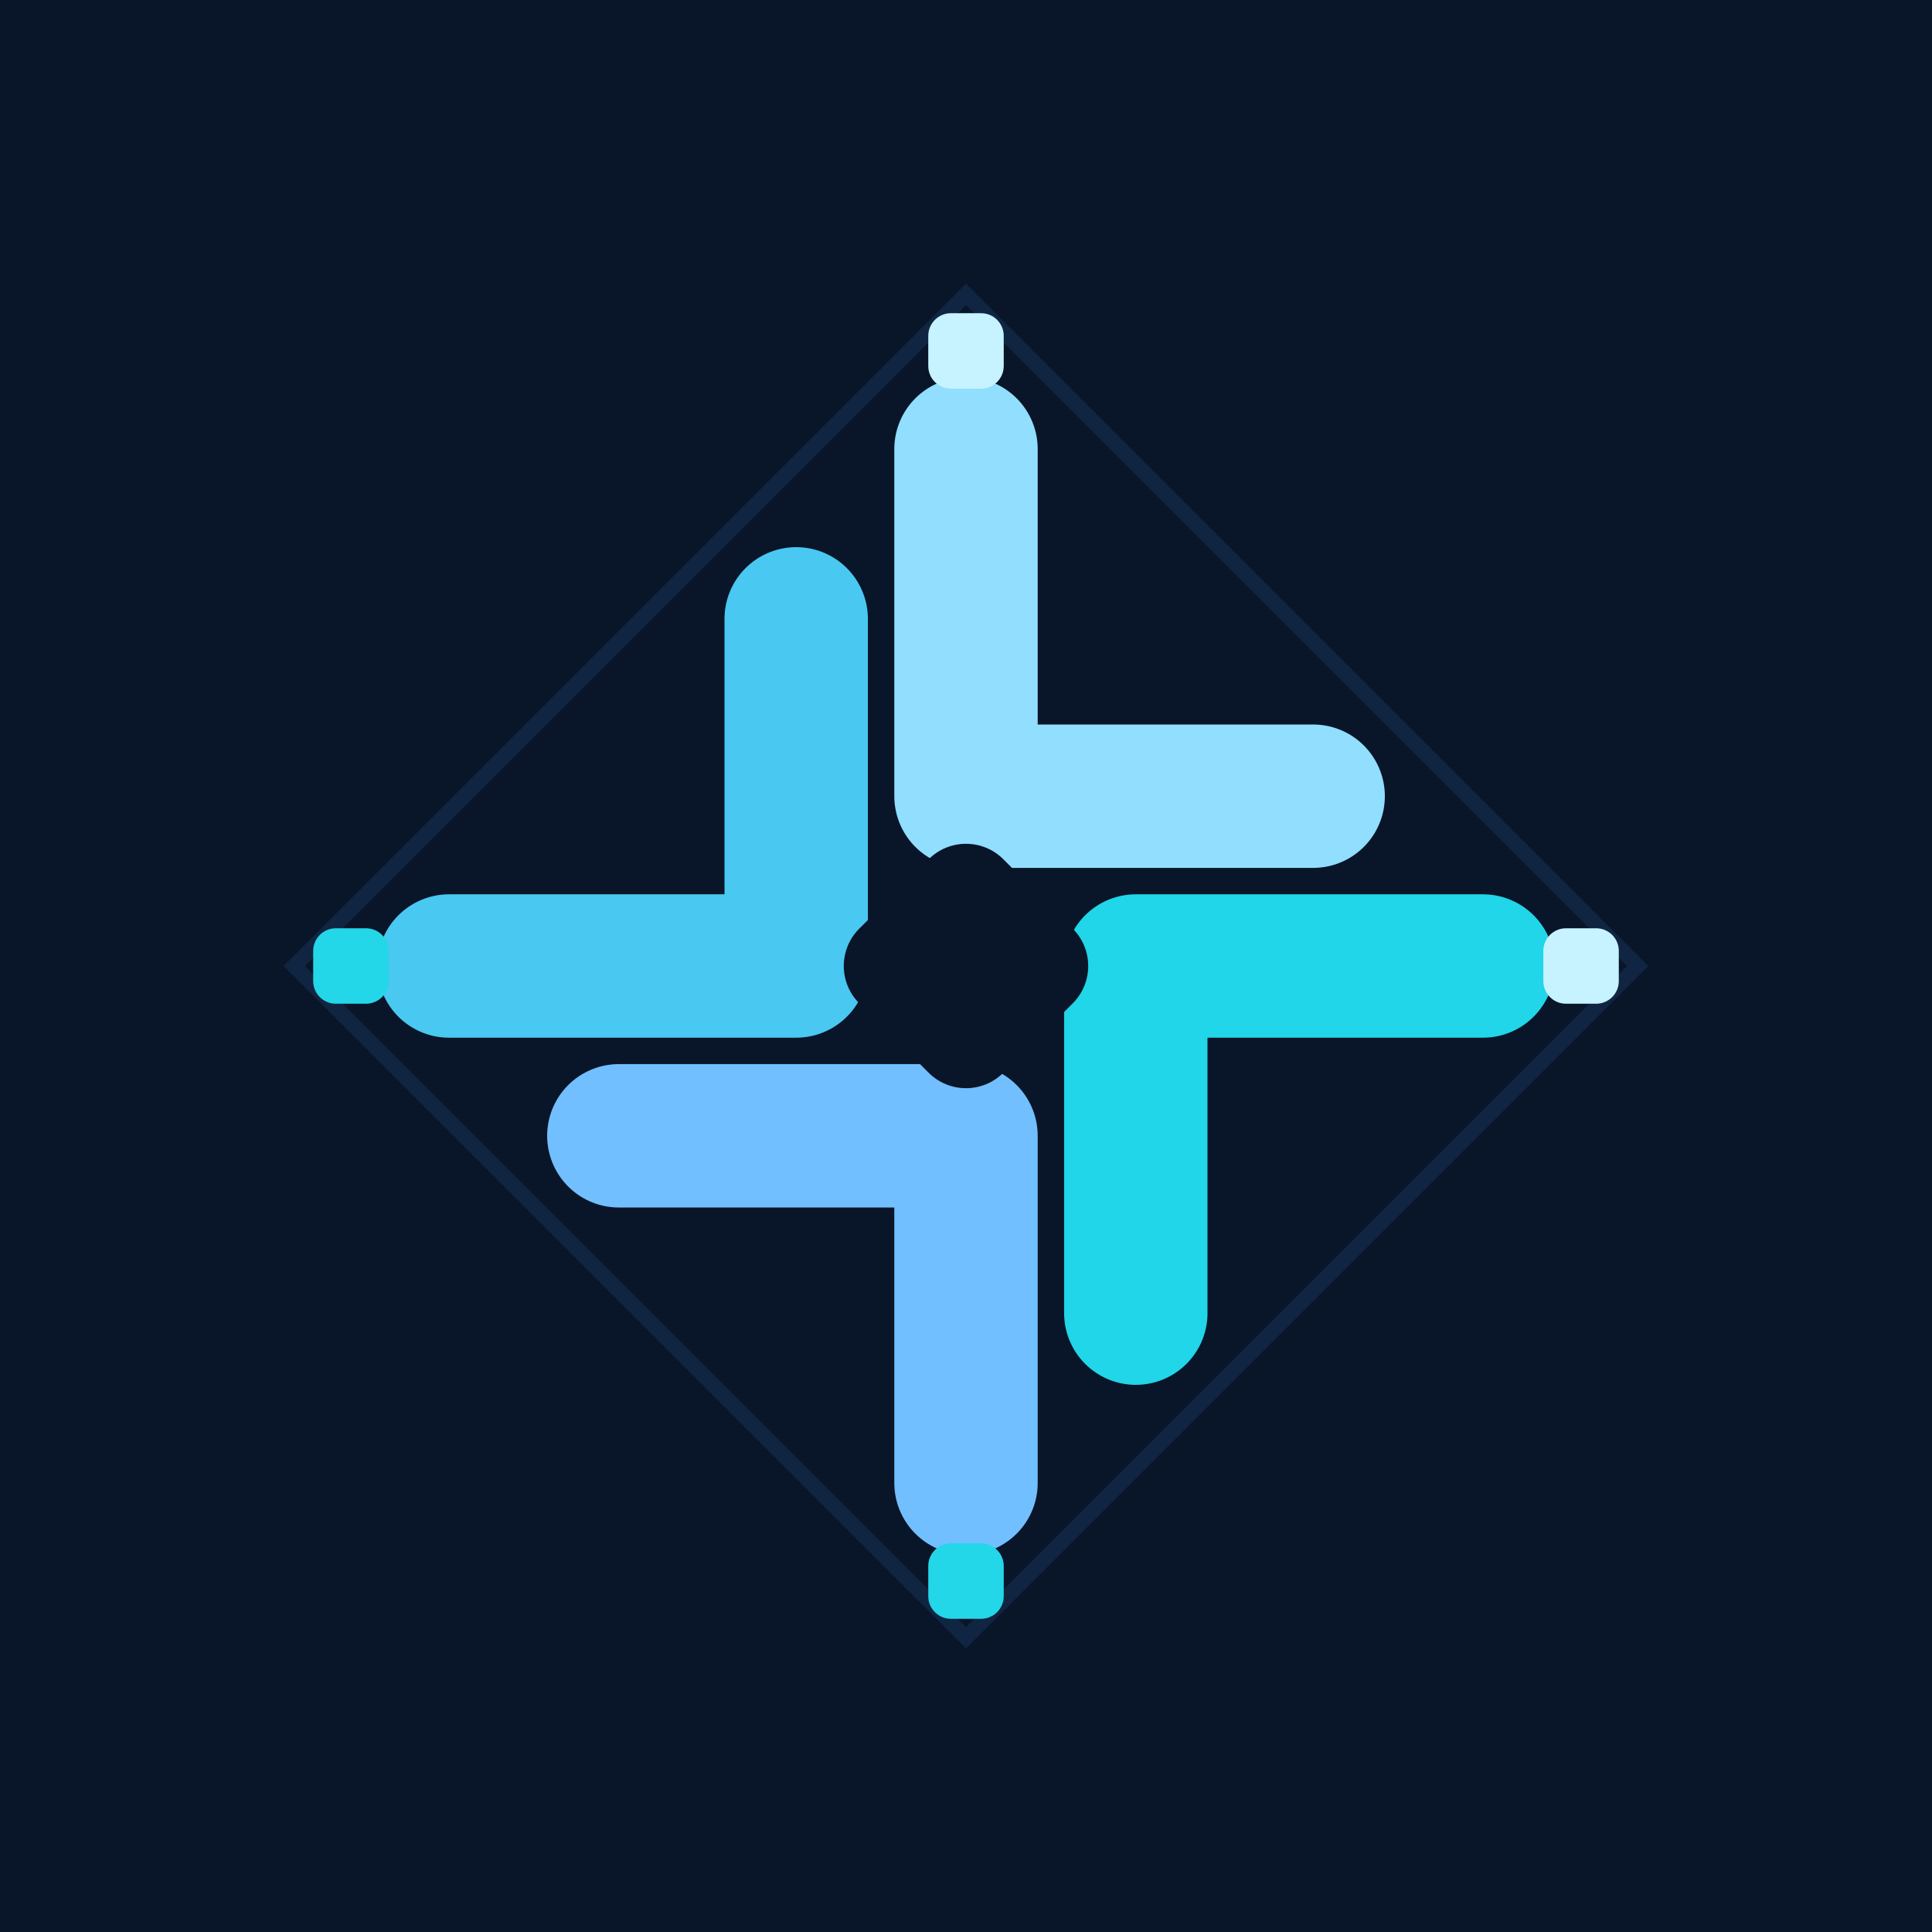
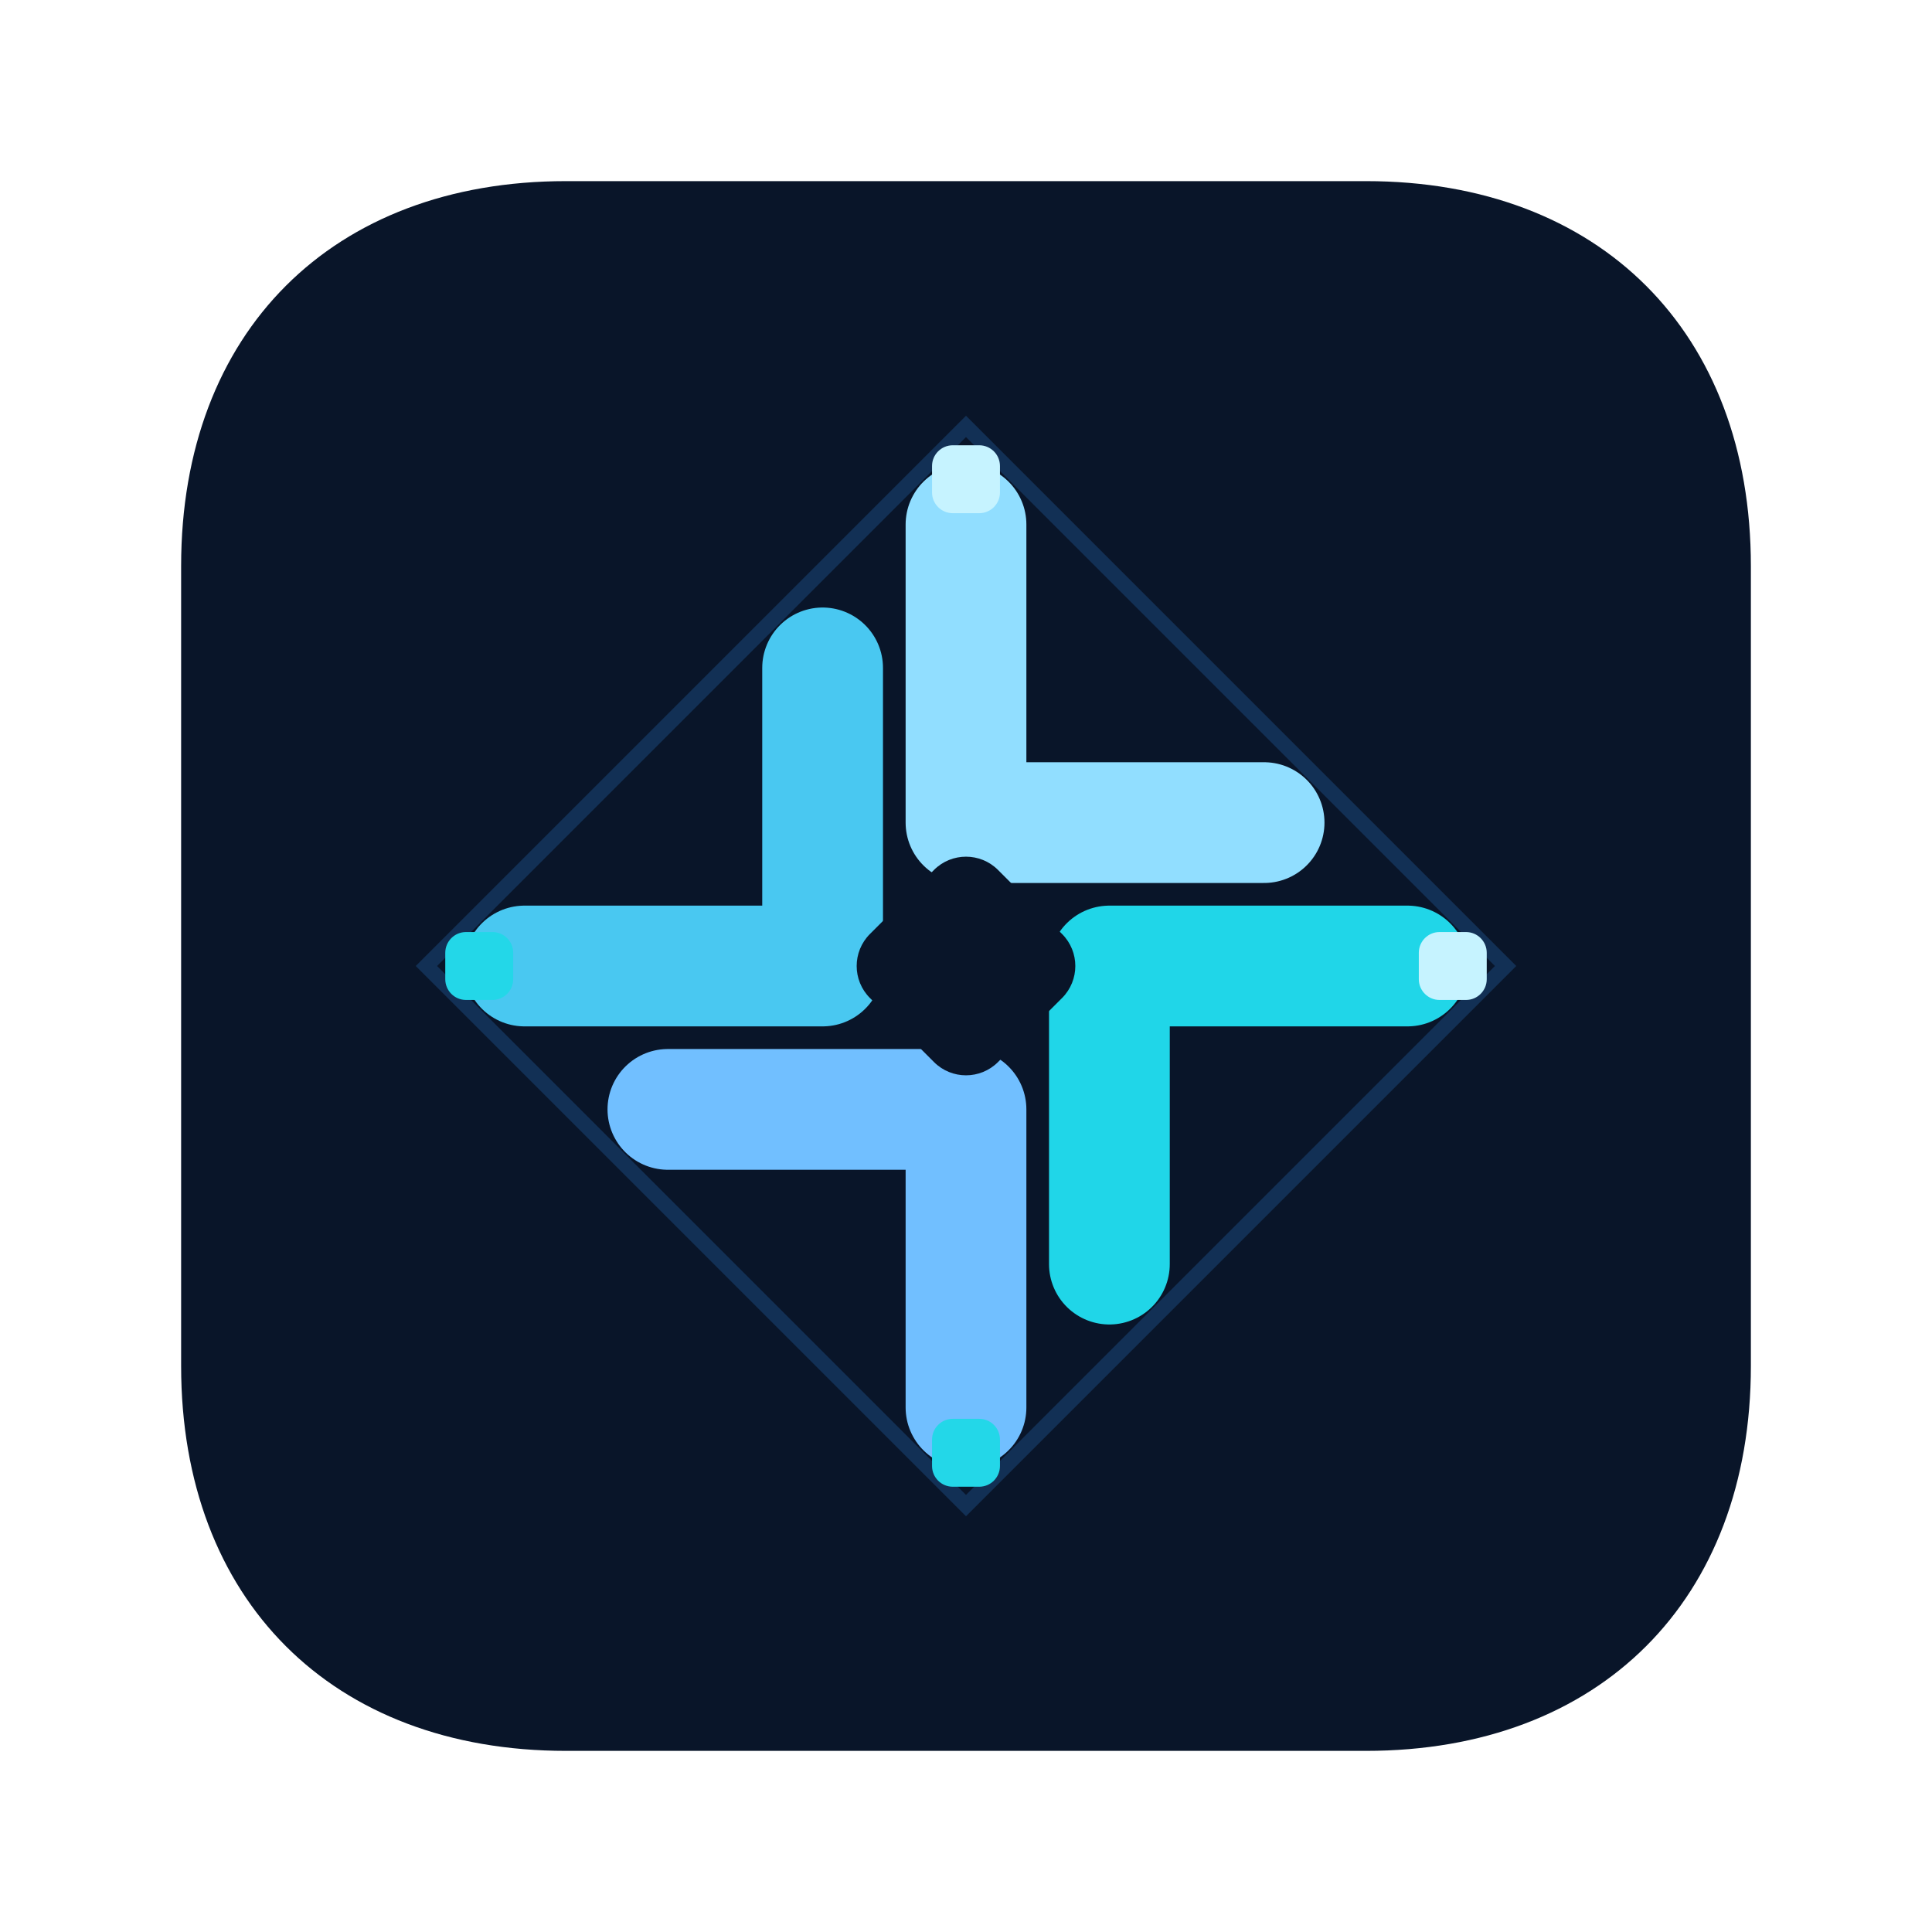
<svg xmlns="http://www.w3.org/2000/svg" viewBox="0 0 1024 1024" role="img" aria-label="Abstract IrbisKVM icon">
-   <rect width="1024" height="1024" fill="#091529" />
-   <path d="M512 156 868 512 512 868 156 512Z" fill="none" stroke="#102541" stroke-width="8" />
-   <g fill="none" stroke-linecap="round" stroke-linejoin="round" stroke-width="76">
-     <path d="M512 238v184h184" stroke="#91DEFF" />
-     <path d="M786 512H602v184" stroke="#20D6E8" />
-     <path d="M512 786V602H328" stroke="#71BFFF" />
-     <path d="M238 512h184V328" stroke="#49C8F1" />
+   <path d="M300 96h424c124 0 204 80 204 204v424c0 124-80 204-204 204H300c-124 0-204-80-204-204V300c0-124 80-204 204-204Z" fill="#091529" />
+   <path d="M512 226 798 512 512 798 226 512Z" fill="none" stroke="#123055" stroke-width="8" />
+   <g fill="none" stroke-linecap="round" stroke-linejoin="round" stroke-width="64">
+     <path d="M512 278v158h158" stroke="#91DEFF" />
+     <path d="M746 512H588v158" stroke="#20D6E8" />
+     <path d="M512 746V588H354" stroke="#71BFFF" />
+     <path d="M278 512h158V354" stroke="#49C8F1" />
  </g>
-   <rect x="458" y="458" width="108" height="108" rx="28" fill="#091529" transform="rotate(45 512 512)" />
+   <rect x="464" y="464" width="96" height="96" rx="24" fill="#091529" transform="rotate(45 512 512)" />
  <g fill="#C6F3FF">
-     <rect x="492" y="166" width="40" height="40" rx="12" />
-     <rect x="818" y="492" width="40" height="40" rx="12" />
+     <rect x="494" y="236" width="36" height="36" rx="11" />
+     <rect x="752" y="494" width="36" height="36" rx="11" />
  </g>
  <g fill="#23D7E8">
-     <rect x="492" y="818" width="40" height="40" rx="12" />
-     <rect x="166" y="492" width="40" height="40" rx="12" />
+     <rect x="494" y="752" width="36" height="36" rx="11" />
+     <rect x="236" y="494" width="36" height="36" rx="11" />
  </g>
</svg>
